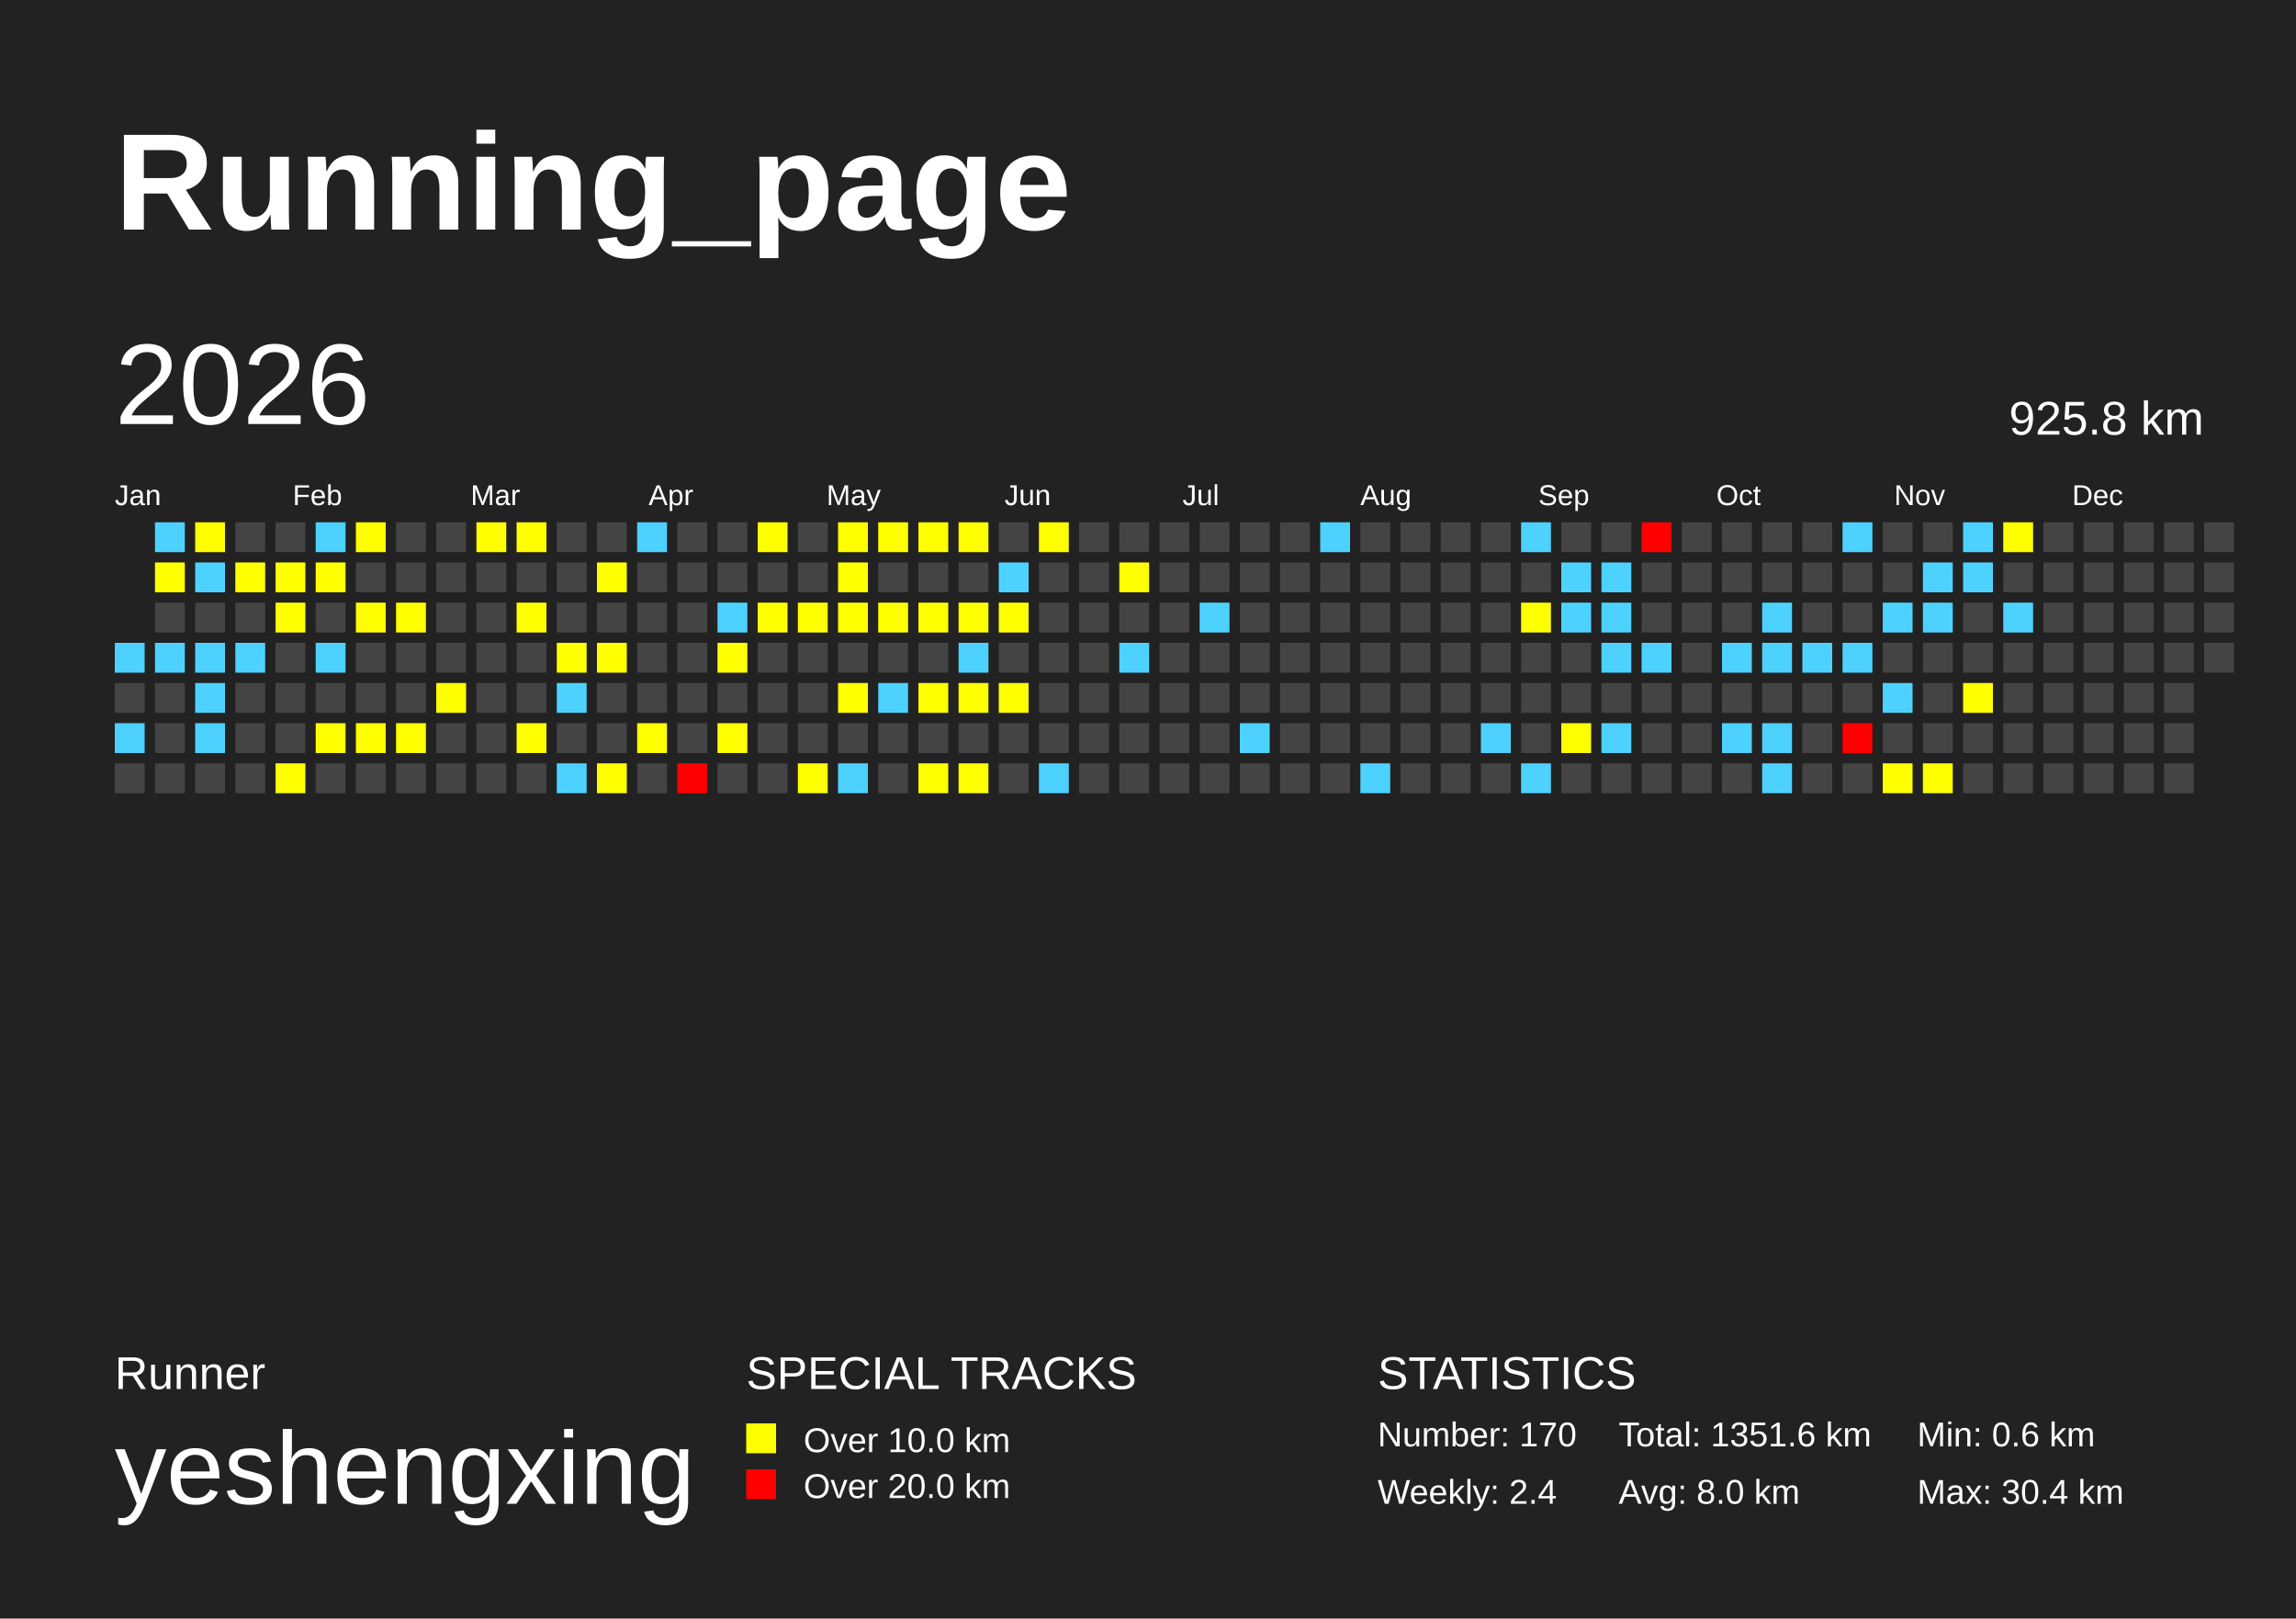
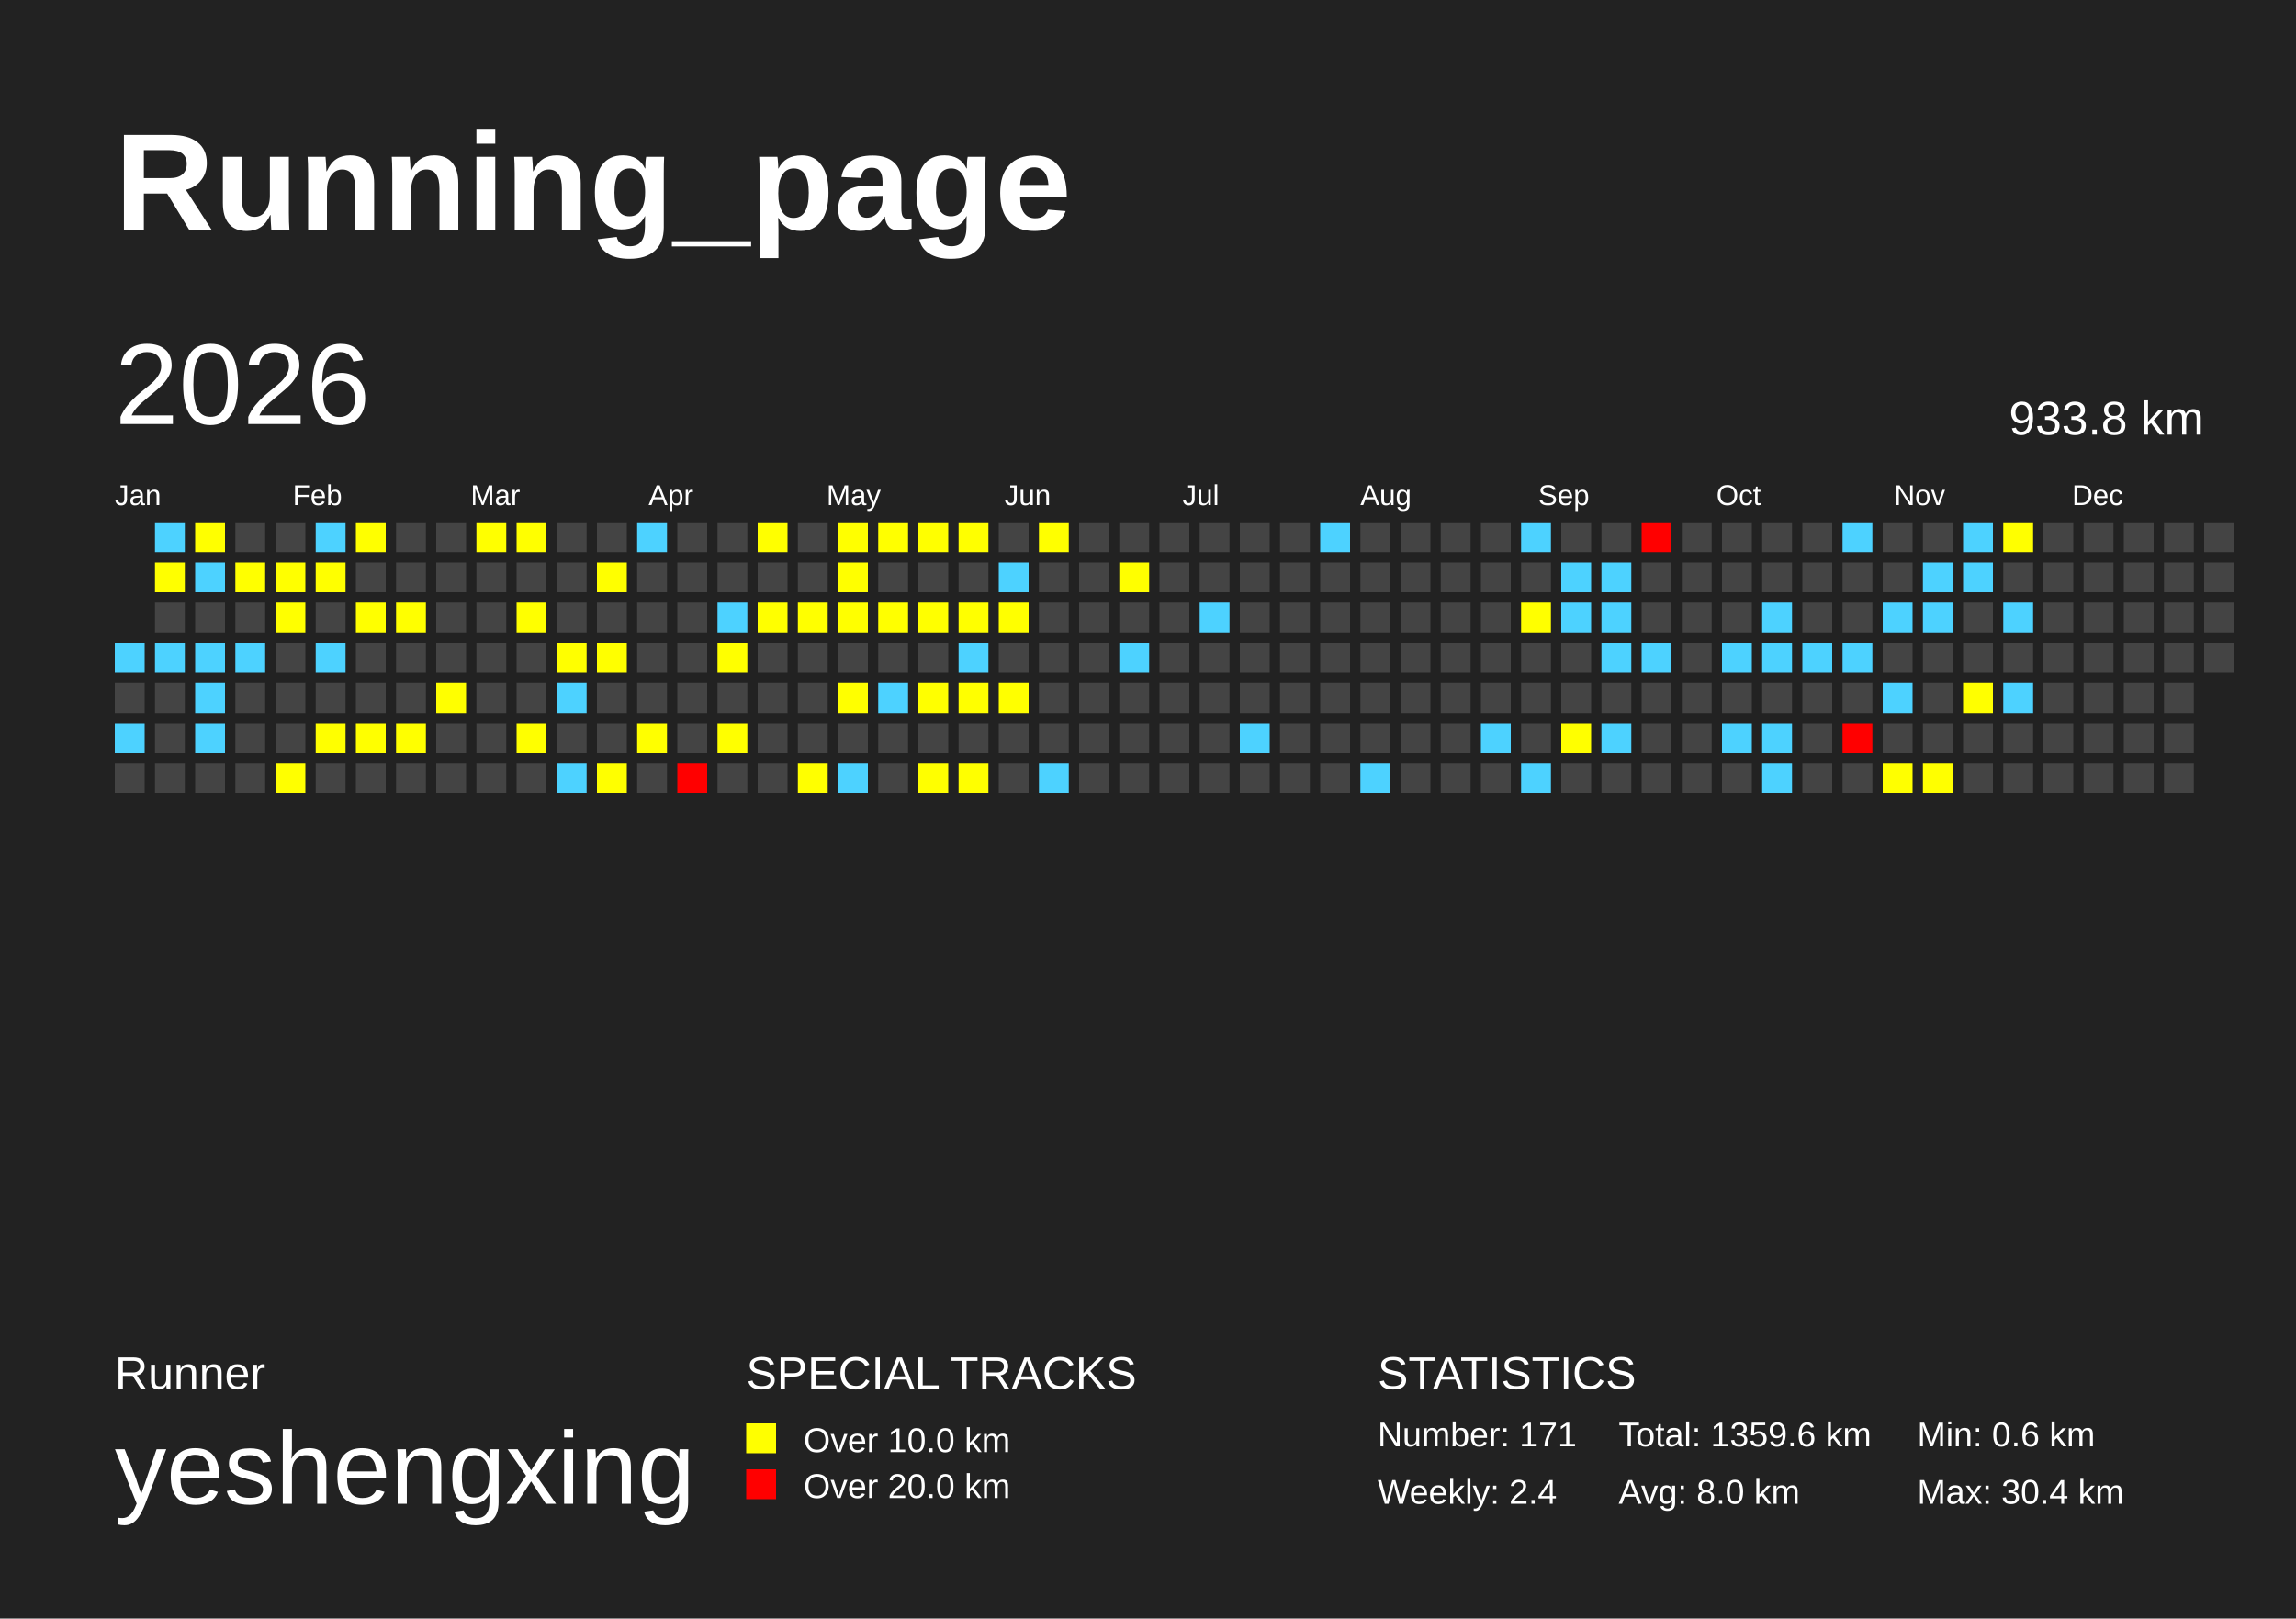
<svg xmlns="http://www.w3.org/2000/svg" baseProfile="full" height="141mm" version="1.1" viewBox="0,0,200,141" width="200mm">
  <defs />
  <rect fill="#222222" height="141" width="200" x="0" y="0" />
  <text fill="#FFFFFF" style="font-size:12px; font-family:Arial; font-weight:bold;" x="10" y="20">Running_page</text>
  <text fill="#FFFFFF" style="font-size:4px; font-family:Arial" x="10" y="121">Runner</text>
  <text fill="#FFFFFF" style="font-size:9px; font-family:Arial" x="10" y="131">yeshengxing</text>
  <text fill="#FFFFFF" style="font-size:4px; font-family:Arial" x="65" y="121">SPECIAL TRACKS</text>
  <rect fill="yellow" height="2.6" width="2.6" x="65" y="124" />
  <text fill="#FFFFFF" style="font-size:3px; font-family:Arial" x="70" y="126.5">Over 10.0 km</text>
  <rect fill="red" height="2.6" width="2.6" x="65" y="128" />
  <text fill="#FFFFFF" style="font-size:3px; font-family:Arial" x="70" y="130.5">Over 20.0 km</text>
  <text fill="#FFFFFF" style="font-size:4px; font-family:Arial" x="120" y="121">STATISTICS</text>
-   <text fill="#FFFFFF" style="font-size:3px; font-family:Arial" x="120" y="126">Number: 170</text>
+   <text fill="#FFFFFF" style="font-size:3px; font-family:Arial" x="120" y="126">Number: 171</text>
  <text fill="#FFFFFF" style="font-size:3px; font-family:Arial" x="120" y="131">Weekly: 2.4</text>
-   <text fill="#FFFFFF" style="font-size:3px; font-family:Arial" x="141" y="126">Total: 1351.6 km</text>
+   <text fill="#FFFFFF" style="font-size:3px; font-family:Arial" x="141" y="126">Total: 1359.6 km</text>
  <text fill="#FFFFFF" style="font-size:3px; font-family:Arial" x="141" y="131">Avg: 8.0 km</text>
  <text fill="#FFFFFF" style="font-size:3px; font-family:Arial" x="167" y="126">Min: 0.6 km</text>
  <text fill="#FFFFFF" style="font-size:3px; font-family:Arial" x="167" y="131">Max: 30.4 km</text>
  <text dominant-baseline="hanging" fill="#FFFFFF" style="font-size:10.0px; font-family:Arial;" x="10" y="30">2026</text>
-   <text dominant-baseline="hanging" fill="#FFFFFF" style="font-size:4.125px; font-family:Arial;" x="175" y="35">925.8 km</text>
+   <text dominant-baseline="hanging" fill="#FFFFFF" style="font-size:4.125px; font-family:Arial;" x="175" y="35">933.8 km</text>
  <text fill="#FFFFFF" style="font-size:2.5px; font-family:Arial" x="10.0" y="44">Jan</text>
  <text fill="#FFFFFF" style="font-size:2.5px; font-family:Arial" x="25.5" y="44">Feb</text>
  <text fill="#FFFFFF" style="font-size:2.5px; font-family:Arial" x="41.0" y="44">Mar</text>
  <text fill="#FFFFFF" style="font-size:2.5px; font-family:Arial" x="56.5" y="44">Apr</text>
  <text fill="#FFFFFF" style="font-size:2.5px; font-family:Arial" x="72.0" y="44">May</text>
  <text fill="#FFFFFF" style="font-size:2.5px; font-family:Arial" x="87.5" y="44">Jun</text>
  <text fill="#FFFFFF" style="font-size:2.5px; font-family:Arial" x="103.0" y="44">Jul</text>
  <text fill="#FFFFFF" style="font-size:2.5px; font-family:Arial" x="118.5" y="44">Aug</text>
  <text fill="#FFFFFF" style="font-size:2.5px; font-family:Arial" x="134.0" y="44">Sep</text>
  <text fill="#FFFFFF" style="font-size:2.5px; font-family:Arial" x="149.5" y="44">Oct</text>
  <text fill="#FFFFFF" style="font-size:2.5px; font-family:Arial" x="165.0" y="44">Nov</text>
  <text fill="#FFFFFF" style="font-size:2.5px; font-family:Arial" x="180.5" y="44">Dec</text>
  <rect fill="#4dd2ff" height="2.6" width="2.6" x="10.0" y="56.0" />
  <rect fill="#444444" height="2.6" width="2.6" x="10.0" y="59.5" />
  <rect fill="#4dd2ff" height="2.6" width="2.6" x="10.0" y="63.0" />
  <rect fill="#444444" height="2.6" width="2.6" x="10.0" y="66.5" />
  <rect fill="#4dd2ff" height="2.6" width="2.6" x="13.5" y="45.5" />
  <rect fill="yellow" height="2.6" width="2.6" x="13.5" y="49.0" />
  <rect fill="#444444" height="2.6" width="2.6" x="13.5" y="52.5" />
  <rect fill="#4dd2ff" height="2.6" width="2.6" x="13.5" y="56.0" />
  <rect fill="#444444" height="2.6" width="2.6" x="13.5" y="59.5" />
  <rect fill="#444444" height="2.6" width="2.6" x="13.5" y="63.0" />
  <rect fill="#444444" height="2.6" width="2.6" x="13.5" y="66.5" />
  <rect fill="yellow" height="2.6" width="2.6" x="17.0" y="45.5" />
  <rect fill="#4dd2ff" height="2.6" width="2.6" x="17.0" y="49.0" />
  <rect fill="#444444" height="2.6" width="2.6" x="17.0" y="52.5" />
  <rect fill="#4dd2ff" height="2.6" width="2.6" x="17.0" y="56.0" />
  <rect fill="#4dd2ff" height="2.6" width="2.6" x="17.0" y="59.5" />
  <rect fill="#4dd2ff" height="2.6" width="2.6" x="17.0" y="63.0" />
  <rect fill="#444444" height="2.6" width="2.6" x="17.0" y="66.5" />
  <rect fill="#444444" height="2.6" width="2.6" x="20.5" y="45.5" />
  <rect fill="yellow" height="2.6" width="2.6" x="20.5" y="49.0" />
  <rect fill="#444444" height="2.6" width="2.6" x="20.5" y="52.5" />
  <rect fill="#4dd2ff" height="2.6" width="2.6" x="20.5" y="56.0" />
  <rect fill="#444444" height="2.6" width="2.6" x="20.5" y="59.5" />
  <rect fill="#444444" height="2.6" width="2.6" x="20.5" y="63.0" />
  <rect fill="#444444" height="2.6" width="2.6" x="20.5" y="66.5" />
  <rect fill="#444444" height="2.6" width="2.6" x="24.0" y="45.5" />
  <rect fill="yellow" height="2.6" width="2.6" x="24.0" y="49.0" />
  <rect fill="yellow" height="2.6" width="2.6" x="24.0" y="52.5" />
  <rect fill="#444444" height="2.6" width="2.6" x="24.0" y="56.0" />
  <rect fill="#444444" height="2.6" width="2.6" x="24.0" y="59.5" />
  <rect fill="#444444" height="2.6" width="2.6" x="24.0" y="63.0" />
  <rect fill="yellow" height="2.6" width="2.6" x="24.0" y="66.5" />
  <rect fill="#4dd2ff" height="2.6" width="2.6" x="27.5" y="45.5" />
  <rect fill="yellow" height="2.6" width="2.6" x="27.5" y="49.0" />
  <rect fill="#444444" height="2.6" width="2.6" x="27.5" y="52.5" />
  <rect fill="#4dd2ff" height="2.6" width="2.6" x="27.5" y="56.0" />
  <rect fill="#444444" height="2.6" width="2.6" x="27.5" y="59.5" />
  <rect fill="yellow" height="2.6" width="2.6" x="27.5" y="63.0" />
  <rect fill="#444444" height="2.6" width="2.6" x="27.5" y="66.5" />
  <rect fill="yellow" height="2.6" width="2.6" x="31.0" y="45.5" />
  <rect fill="#444444" height="2.6" width="2.6" x="31.0" y="49.0" />
  <rect fill="yellow" height="2.6" width="2.6" x="31.0" y="52.5" />
  <rect fill="#444444" height="2.6" width="2.6" x="31.0" y="56.0" />
  <rect fill="#444444" height="2.6" width="2.6" x="31.0" y="59.5" />
  <rect fill="yellow" height="2.6" width="2.6" x="31.0" y="63.0" />
  <rect fill="#444444" height="2.6" width="2.6" x="31.0" y="66.5" />
  <rect fill="#444444" height="2.6" width="2.6" x="34.5" y="45.5" />
  <rect fill="#444444" height="2.6" width="2.6" x="34.5" y="49.0" />
  <rect fill="yellow" height="2.6" width="2.6" x="34.5" y="52.5" />
  <rect fill="#444444" height="2.6" width="2.6" x="34.5" y="56.0" />
  <rect fill="#444444" height="2.6" width="2.6" x="34.5" y="59.5" />
  <rect fill="yellow" height="2.6" width="2.6" x="34.5" y="63.0" />
  <rect fill="#444444" height="2.6" width="2.6" x="34.5" y="66.5" />
  <rect fill="#444444" height="2.6" width="2.6" x="38.0" y="45.5" />
  <rect fill="#444444" height="2.6" width="2.6" x="38.0" y="49.0" />
  <rect fill="#444444" height="2.6" width="2.6" x="38.0" y="52.5" />
  <rect fill="#444444" height="2.6" width="2.6" x="38.0" y="56.0" />
  <rect fill="yellow" height="2.6" width="2.6" x="38.0" y="59.5" />
  <rect fill="#444444" height="2.6" width="2.6" x="38.0" y="63.0" />
  <rect fill="#444444" height="2.6" width="2.6" x="38.0" y="66.5" />
  <rect fill="yellow" height="2.6" width="2.6" x="41.5" y="45.5" />
  <rect fill="#444444" height="2.6" width="2.6" x="41.5" y="49.0" />
  <rect fill="#444444" height="2.6" width="2.6" x="41.5" y="52.5" />
  <rect fill="#444444" height="2.6" width="2.6" x="41.5" y="56.0" />
  <rect fill="#444444" height="2.6" width="2.6" x="41.5" y="59.5" />
  <rect fill="#444444" height="2.6" width="2.6" x="41.5" y="63.0" />
  <rect fill="#444444" height="2.6" width="2.6" x="41.5" y="66.5" />
  <rect fill="yellow" height="2.6" width="2.6" x="45.0" y="45.5" />
  <rect fill="#444444" height="2.6" width="2.6" x="45.0" y="49.0" />
  <rect fill="yellow" height="2.6" width="2.6" x="45.0" y="52.5" />
  <rect fill="#444444" height="2.6" width="2.6" x="45.0" y="56.0" />
  <rect fill="#444444" height="2.6" width="2.6" x="45.0" y="59.5" />
  <rect fill="yellow" height="2.6" width="2.6" x="45.0" y="63.0" />
  <rect fill="#444444" height="2.6" width="2.6" x="45.0" y="66.5" />
  <rect fill="#444444" height="2.6" width="2.6" x="48.5" y="45.5" />
  <rect fill="#444444" height="2.6" width="2.6" x="48.5" y="49.0" />
  <rect fill="#444444" height="2.6" width="2.6" x="48.5" y="52.5" />
  <rect fill="yellow" height="2.6" width="2.6" x="48.5" y="56.0" />
  <rect fill="#4dd2ff" height="2.6" width="2.6" x="48.5" y="59.5" />
  <rect fill="#444444" height="2.6" width="2.6" x="48.5" y="63.0" />
  <rect fill="#4dd2ff" height="2.6" width="2.6" x="48.5" y="66.5" />
  <rect fill="#444444" height="2.6" width="2.6" x="52.0" y="45.5" />
  <rect fill="yellow" height="2.6" width="2.6" x="52.0" y="49.0" />
  <rect fill="#444444" height="2.6" width="2.6" x="52.0" y="52.5" />
  <rect fill="yellow" height="2.6" width="2.6" x="52.0" y="56.0" />
  <rect fill="#444444" height="2.6" width="2.6" x="52.0" y="59.5" />
  <rect fill="#444444" height="2.6" width="2.6" x="52.0" y="63.0" />
  <rect fill="yellow" height="2.6" width="2.6" x="52.0" y="66.5" />
  <rect fill="#4dd2ff" height="2.6" width="2.6" x="55.5" y="45.5" />
  <rect fill="#444444" height="2.6" width="2.6" x="55.5" y="49.0" />
  <rect fill="#444444" height="2.6" width="2.6" x="55.5" y="52.5" />
  <rect fill="#444444" height="2.6" width="2.6" x="55.5" y="56.0" />
  <rect fill="#444444" height="2.6" width="2.6" x="55.5" y="59.5" />
  <rect fill="yellow" height="2.6" width="2.6" x="55.5" y="63.0" />
  <rect fill="#444444" height="2.6" width="2.6" x="55.5" y="66.5" />
  <rect fill="#444444" height="2.6" width="2.6" x="59.0" y="45.5" />
  <rect fill="#444444" height="2.6" width="2.6" x="59.0" y="49.0" />
  <rect fill="#444444" height="2.6" width="2.6" x="59.0" y="52.5" />
  <rect fill="#444444" height="2.6" width="2.6" x="59.0" y="56.0" />
  <rect fill="#444444" height="2.6" width="2.6" x="59.0" y="59.5" />
  <rect fill="#444444" height="2.6" width="2.6" x="59.0" y="63.0" />
  <rect fill="red" height="2.6" width="2.6" x="59.0" y="66.5" />
  <rect fill="#444444" height="2.6" width="2.6" x="62.5" y="45.5" />
  <rect fill="#444444" height="2.6" width="2.6" x="62.5" y="49.0" />
  <rect fill="#4dd2ff" height="2.6" width="2.6" x="62.5" y="52.5" />
  <rect fill="yellow" height="2.6" width="2.6" x="62.5" y="56.0" />
  <rect fill="#444444" height="2.6" width="2.6" x="62.5" y="59.5" />
  <rect fill="yellow" height="2.6" width="2.6" x="62.5" y="63.0" />
  <rect fill="#444444" height="2.6" width="2.6" x="62.5" y="66.5" />
  <rect fill="yellow" height="2.6" width="2.6" x="66.0" y="45.5" />
  <rect fill="#444444" height="2.6" width="2.6" x="66.0" y="49.0" />
  <rect fill="yellow" height="2.6" width="2.6" x="66.0" y="52.5" />
  <rect fill="#444444" height="2.6" width="2.6" x="66.0" y="56.0" />
  <rect fill="#444444" height="2.6" width="2.6" x="66.0" y="59.5" />
  <rect fill="#444444" height="2.6" width="2.6" x="66.0" y="63.0" />
  <rect fill="#444444" height="2.6" width="2.6" x="66.0" y="66.5" />
  <rect fill="#444444" height="2.6" width="2.6" x="69.5" y="45.5" />
  <rect fill="#444444" height="2.6" width="2.6" x="69.5" y="49.0" />
  <rect fill="yellow" height="2.6" width="2.6" x="69.5" y="52.5" />
  <rect fill="#444444" height="2.6" width="2.6" x="69.5" y="56.0" />
  <rect fill="#444444" height="2.6" width="2.6" x="69.5" y="59.5" />
  <rect fill="#444444" height="2.6" width="2.6" x="69.5" y="63.0" />
  <rect fill="yellow" height="2.6" width="2.6" x="69.5" y="66.5" />
  <rect fill="yellow" height="2.6" width="2.6" x="73.0" y="45.5" />
  <rect fill="yellow" height="2.6" width="2.6" x="73.0" y="49.0" />
  <rect fill="yellow" height="2.6" width="2.6" x="73.0" y="52.5" />
  <rect fill="#444444" height="2.6" width="2.6" x="73.0" y="56.0" />
  <rect fill="yellow" height="2.6" width="2.6" x="73.0" y="59.5" />
  <rect fill="#444444" height="2.6" width="2.6" x="73.0" y="63.0" />
  <rect fill="#4dd2ff" height="2.6" width="2.6" x="73.0" y="66.5" />
  <rect fill="yellow" height="2.6" width="2.6" x="76.5" y="45.5" />
  <rect fill="#444444" height="2.6" width="2.6" x="76.5" y="49.0" />
  <rect fill="yellow" height="2.6" width="2.6" x="76.5" y="52.5" />
  <rect fill="#444444" height="2.6" width="2.6" x="76.5" y="56.0" />
  <rect fill="#4dd2ff" height="2.6" width="2.6" x="76.5" y="59.5" />
  <rect fill="#444444" height="2.6" width="2.6" x="76.5" y="63.0" />
  <rect fill="#444444" height="2.6" width="2.6" x="76.5" y="66.5" />
  <rect fill="yellow" height="2.6" width="2.6" x="80.0" y="45.5" />
  <rect fill="#444444" height="2.6" width="2.6" x="80.0" y="49.0" />
  <rect fill="yellow" height="2.6" width="2.6" x="80.0" y="52.5" />
  <rect fill="#444444" height="2.6" width="2.6" x="80.0" y="56.0" />
  <rect fill="yellow" height="2.6" width="2.6" x="80.0" y="59.5" />
  <rect fill="#444444" height="2.6" width="2.6" x="80.0" y="63.0" />
  <rect fill="yellow" height="2.6" width="2.6" x="80.0" y="66.5" />
  <rect fill="yellow" height="2.6" width="2.6" x="83.5" y="45.5" />
  <rect fill="#444444" height="2.6" width="2.6" x="83.5" y="49.0" />
  <rect fill="yellow" height="2.6" width="2.6" x="83.5" y="52.5" />
  <rect fill="#4dd2ff" height="2.6" width="2.6" x="83.5" y="56.0" />
  <rect fill="yellow" height="2.6" width="2.6" x="83.5" y="59.5" />
  <rect fill="#444444" height="2.6" width="2.6" x="83.5" y="63.0" />
  <rect fill="yellow" height="2.6" width="2.6" x="83.5" y="66.5" />
  <rect fill="#444444" height="2.6" width="2.6" x="87.0" y="45.5" />
  <rect fill="#4dd2ff" height="2.6" width="2.6" x="87.0" y="49.0" />
  <rect fill="yellow" height="2.6" width="2.6" x="87.0" y="52.5" />
  <rect fill="#444444" height="2.6" width="2.6" x="87.0" y="56.0" />
  <rect fill="yellow" height="2.6" width="2.6" x="87.0" y="59.5" />
  <rect fill="#444444" height="2.6" width="2.6" x="87.0" y="63.0" />
  <rect fill="#444444" height="2.6" width="2.6" x="87.0" y="66.5" />
  <rect fill="yellow" height="2.6" width="2.6" x="90.5" y="45.5" />
  <rect fill="#444444" height="2.6" width="2.6" x="90.5" y="49.0" />
  <rect fill="#444444" height="2.6" width="2.6" x="90.5" y="52.5" />
  <rect fill="#444444" height="2.6" width="2.6" x="90.5" y="56.0" />
  <rect fill="#444444" height="2.6" width="2.6" x="90.5" y="59.5" />
  <rect fill="#444444" height="2.6" width="2.6" x="90.5" y="63.0" />
  <rect fill="#4dd2ff" height="2.6" width="2.6" x="90.5" y="66.5" />
  <rect fill="#444444" height="2.6" width="2.6" x="94.0" y="45.5" />
  <rect fill="#444444" height="2.6" width="2.6" x="94.0" y="49.0" />
  <rect fill="#444444" height="2.6" width="2.6" x="94.0" y="52.5" />
  <rect fill="#444444" height="2.6" width="2.6" x="94.0" y="56.0" />
  <rect fill="#444444" height="2.6" width="2.6" x="94.0" y="59.5" />
  <rect fill="#444444" height="2.6" width="2.6" x="94.0" y="63.0" />
  <rect fill="#444444" height="2.6" width="2.6" x="94.0" y="66.5" />
  <rect fill="#444444" height="2.6" width="2.6" x="97.5" y="45.5" />
  <rect fill="yellow" height="2.6" width="2.6" x="97.5" y="49.0" />
  <rect fill="#444444" height="2.6" width="2.6" x="97.5" y="52.5" />
  <rect fill="#4dd2ff" height="2.6" width="2.6" x="97.5" y="56.0" />
  <rect fill="#444444" height="2.6" width="2.6" x="97.5" y="59.5" />
  <rect fill="#444444" height="2.6" width="2.6" x="97.5" y="63.0" />
  <rect fill="#444444" height="2.6" width="2.6" x="97.5" y="66.5" />
  <rect fill="#444444" height="2.6" width="2.6" x="101.0" y="45.5" />
  <rect fill="#444444" height="2.6" width="2.6" x="101.0" y="49.0" />
  <rect fill="#444444" height="2.6" width="2.6" x="101.0" y="52.5" />
  <rect fill="#444444" height="2.6" width="2.6" x="101.0" y="56.0" />
  <rect fill="#444444" height="2.6" width="2.6" x="101.0" y="59.5" />
  <rect fill="#444444" height="2.6" width="2.6" x="101.0" y="63.0" />
  <rect fill="#444444" height="2.6" width="2.6" x="101.0" y="66.5" />
  <rect fill="#444444" height="2.6" width="2.6" x="104.5" y="45.5" />
  <rect fill="#444444" height="2.6" width="2.6" x="104.5" y="49.0" />
  <rect fill="#4dd2ff" height="2.6" width="2.6" x="104.5" y="52.5" />
  <rect fill="#444444" height="2.6" width="2.6" x="104.5" y="56.0" />
  <rect fill="#444444" height="2.6" width="2.6" x="104.5" y="59.5" />
  <rect fill="#444444" height="2.6" width="2.6" x="104.5" y="63.0" />
  <rect fill="#444444" height="2.6" width="2.6" x="104.5" y="66.5" />
  <rect fill="#444444" height="2.6" width="2.6" x="108.0" y="45.5" />
  <rect fill="#444444" height="2.6" width="2.6" x="108.0" y="49.0" />
  <rect fill="#444444" height="2.6" width="2.6" x="108.0" y="52.5" />
  <rect fill="#444444" height="2.6" width="2.6" x="108.0" y="56.0" />
  <rect fill="#444444" height="2.6" width="2.6" x="108.0" y="59.5" />
  <rect fill="#4dd2ff" height="2.6" width="2.6" x="108.0" y="63.0" />
  <rect fill="#444444" height="2.6" width="2.6" x="108.0" y="66.5" />
  <rect fill="#444444" height="2.6" width="2.6" x="111.5" y="45.5" />
  <rect fill="#444444" height="2.6" width="2.6" x="111.5" y="49.0" />
  <rect fill="#444444" height="2.6" width="2.6" x="111.5" y="52.5" />
  <rect fill="#444444" height="2.6" width="2.6" x="111.5" y="56.0" />
  <rect fill="#444444" height="2.6" width="2.6" x="111.5" y="59.5" />
  <rect fill="#444444" height="2.6" width="2.6" x="111.5" y="63.0" />
  <rect fill="#444444" height="2.6" width="2.6" x="111.5" y="66.5" />
  <rect fill="#4dd2ff" height="2.6" width="2.6" x="115.0" y="45.5" />
  <rect fill="#444444" height="2.6" width="2.6" x="115.0" y="49.0" />
  <rect fill="#444444" height="2.6" width="2.6" x="115.0" y="52.5" />
  <rect fill="#444444" height="2.6" width="2.6" x="115.0" y="56.0" />
  <rect fill="#444444" height="2.6" width="2.6" x="115.0" y="59.5" />
  <rect fill="#444444" height="2.6" width="2.6" x="115.0" y="63.0" />
  <rect fill="#444444" height="2.6" width="2.6" x="115.0" y="66.5" />
  <rect fill="#444444" height="2.6" width="2.6" x="118.5" y="45.5" />
  <rect fill="#444444" height="2.6" width="2.6" x="118.5" y="49.0" />
  <rect fill="#444444" height="2.6" width="2.6" x="118.5" y="52.5" />
  <rect fill="#444444" height="2.6" width="2.6" x="118.5" y="56.0" />
  <rect fill="#444444" height="2.6" width="2.6" x="118.5" y="59.5" />
  <rect fill="#444444" height="2.6" width="2.6" x="118.5" y="63.0" />
  <rect fill="#4dd2ff" height="2.6" width="2.6" x="118.5" y="66.5" />
  <rect fill="#444444" height="2.6" width="2.6" x="122.0" y="45.5" />
  <rect fill="#444444" height="2.6" width="2.6" x="122.0" y="49.0" />
  <rect fill="#444444" height="2.6" width="2.6" x="122.0" y="52.5" />
  <rect fill="#444444" height="2.6" width="2.6" x="122.0" y="56.0" />
  <rect fill="#444444" height="2.6" width="2.6" x="122.0" y="59.5" />
  <rect fill="#444444" height="2.6" width="2.6" x="122.0" y="63.0" />
  <rect fill="#444444" height="2.6" width="2.6" x="122.0" y="66.5" />
  <rect fill="#444444" height="2.6" width="2.6" x="125.5" y="45.5" />
  <rect fill="#444444" height="2.6" width="2.6" x="125.5" y="49.0" />
  <rect fill="#444444" height="2.6" width="2.6" x="125.5" y="52.5" />
  <rect fill="#444444" height="2.6" width="2.6" x="125.5" y="56.0" />
  <rect fill="#444444" height="2.6" width="2.6" x="125.5" y="59.5" />
  <rect fill="#444444" height="2.6" width="2.6" x="125.5" y="63.0" />
  <rect fill="#444444" height="2.6" width="2.6" x="125.5" y="66.5" />
  <rect fill="#444444" height="2.6" width="2.6" x="129.0" y="45.5" />
  <rect fill="#444444" height="2.6" width="2.6" x="129.0" y="49.0" />
  <rect fill="#444444" height="2.6" width="2.6" x="129.0" y="52.5" />
  <rect fill="#444444" height="2.6" width="2.6" x="129.0" y="56.0" />
  <rect fill="#444444" height="2.6" width="2.6" x="129.0" y="59.5" />
  <rect fill="#4dd2ff" height="2.6" width="2.6" x="129.0" y="63.0" />
  <rect fill="#444444" height="2.6" width="2.6" x="129.0" y="66.5" />
  <rect fill="#4dd2ff" height="2.6" width="2.6" x="132.5" y="45.5" />
  <rect fill="#444444" height="2.6" width="2.6" x="132.5" y="49.0" />
  <rect fill="yellow" height="2.6" width="2.6" x="132.5" y="52.5" />
  <rect fill="#444444" height="2.6" width="2.6" x="132.5" y="56.0" />
  <rect fill="#444444" height="2.6" width="2.6" x="132.5" y="59.5" />
  <rect fill="#444444" height="2.6" width="2.6" x="132.5" y="63.0" />
  <rect fill="#4dd2ff" height="2.6" width="2.6" x="132.5" y="66.5" />
  <rect fill="#444444" height="2.6" width="2.6" x="136.0" y="45.5" />
  <rect fill="#4dd2ff" height="2.6" width="2.6" x="136.0" y="49.0" />
  <rect fill="#4dd2ff" height="2.6" width="2.6" x="136.0" y="52.5" />
  <rect fill="#444444" height="2.6" width="2.6" x="136.0" y="56.0" />
  <rect fill="#444444" height="2.6" width="2.6" x="136.0" y="59.5" />
  <rect fill="yellow" height="2.6" width="2.6" x="136.0" y="63.0" />
  <rect fill="#444444" height="2.6" width="2.6" x="136.0" y="66.5" />
  <rect fill="#444444" height="2.6" width="2.6" x="139.5" y="45.5" />
  <rect fill="#4dd2ff" height="2.6" width="2.6" x="139.5" y="49.0" />
  <rect fill="#4dd2ff" height="2.6" width="2.6" x="139.5" y="52.5" />
  <rect fill="#4dd2ff" height="2.6" width="2.6" x="139.5" y="56.0" />
  <rect fill="#444444" height="2.6" width="2.6" x="139.5" y="59.5" />
  <rect fill="#4dd2ff" height="2.6" width="2.6" x="139.5" y="63.0" />
  <rect fill="#444444" height="2.6" width="2.6" x="139.5" y="66.5" />
  <rect fill="red" height="2.6" width="2.6" x="143.0" y="45.5" />
  <rect fill="#444444" height="2.6" width="2.6" x="143.0" y="49.0" />
  <rect fill="#444444" height="2.6" width="2.6" x="143.0" y="52.5" />
  <rect fill="#4dd2ff" height="2.6" width="2.6" x="143.0" y="56.0" />
  <rect fill="#444444" height="2.6" width="2.6" x="143.0" y="59.5" />
  <rect fill="#444444" height="2.6" width="2.6" x="143.0" y="63.0" />
  <rect fill="#444444" height="2.6" width="2.6" x="143.0" y="66.5" />
  <rect fill="#444444" height="2.6" width="2.6" x="146.5" y="45.5" />
  <rect fill="#444444" height="2.6" width="2.6" x="146.5" y="49.0" />
  <rect fill="#444444" height="2.6" width="2.6" x="146.5" y="52.5" />
  <rect fill="#444444" height="2.6" width="2.6" x="146.5" y="56.0" />
  <rect fill="#444444" height="2.6" width="2.6" x="146.5" y="59.5" />
  <rect fill="#444444" height="2.6" width="2.6" x="146.5" y="63.0" />
  <rect fill="#444444" height="2.6" width="2.6" x="146.5" y="66.5" />
  <rect fill="#444444" height="2.6" width="2.6" x="150.0" y="45.5" />
  <rect fill="#444444" height="2.6" width="2.6" x="150.0" y="49.0" />
  <rect fill="#444444" height="2.6" width="2.6" x="150.0" y="52.5" />
  <rect fill="#4dd2ff" height="2.6" width="2.6" x="150.0" y="56.0" />
  <rect fill="#444444" height="2.6" width="2.6" x="150.0" y="59.5" />
  <rect fill="#4dd2ff" height="2.6" width="2.6" x="150.0" y="63.0" />
  <rect fill="#444444" height="2.6" width="2.6" x="150.0" y="66.5" />
  <rect fill="#444444" height="2.6" width="2.6" x="153.5" y="45.5" />
  <rect fill="#444444" height="2.6" width="2.6" x="153.5" y="49.0" />
  <rect fill="#4dd2ff" height="2.6" width="2.6" x="153.5" y="52.5" />
  <rect fill="#4dd2ff" height="2.6" width="2.6" x="153.5" y="56.0" />
  <rect fill="#444444" height="2.6" width="2.6" x="153.5" y="59.5" />
  <rect fill="#4dd2ff" height="2.6" width="2.6" x="153.5" y="63.0" />
  <rect fill="#4dd2ff" height="2.6" width="2.6" x="153.5" y="66.5" />
  <rect fill="#444444" height="2.6" width="2.6" x="157.0" y="45.5" />
  <rect fill="#444444" height="2.6" width="2.6" x="157.0" y="49.0" />
  <rect fill="#444444" height="2.6" width="2.6" x="157.0" y="52.5" />
  <rect fill="#4dd2ff" height="2.6" width="2.6" x="157.0" y="56.0" />
  <rect fill="#444444" height="2.6" width="2.6" x="157.0" y="59.5" />
  <rect fill="#444444" height="2.6" width="2.6" x="157.0" y="63.0" />
  <rect fill="#444444" height="2.6" width="2.6" x="157.0" y="66.5" />
  <rect fill="#4dd2ff" height="2.6" width="2.6" x="160.5" y="45.5" />
  <rect fill="#444444" height="2.6" width="2.6" x="160.5" y="49.0" />
  <rect fill="#444444" height="2.6" width="2.6" x="160.5" y="52.5" />
  <rect fill="#4dd2ff" height="2.6" width="2.6" x="160.5" y="56.0" />
  <rect fill="#444444" height="2.6" width="2.6" x="160.5" y="59.5" />
  <rect fill="red" height="2.6" width="2.6" x="160.5" y="63.0" />
  <rect fill="#444444" height="2.6" width="2.6" x="160.5" y="66.5" />
  <rect fill="#444444" height="2.6" width="2.6" x="164.0" y="45.5" />
  <rect fill="#444444" height="2.6" width="2.6" x="164.0" y="49.0" />
  <rect fill="#4dd2ff" height="2.6" width="2.6" x="164.0" y="52.5" />
  <rect fill="#444444" height="2.6" width="2.6" x="164.0" y="56.0" />
  <rect fill="#4dd2ff" height="2.6" width="2.6" x="164.0" y="59.5" />
  <rect fill="#444444" height="2.6" width="2.6" x="164.0" y="63.0" />
  <rect fill="yellow" height="2.6" width="2.6" x="164.0" y="66.5" />
  <rect fill="#444444" height="2.6" width="2.6" x="167.5" y="45.5" />
  <rect fill="#4dd2ff" height="2.6" width="2.6" x="167.5" y="49.0" />
  <rect fill="#4dd2ff" height="2.6" width="2.6" x="167.5" y="52.5" />
  <rect fill="#444444" height="2.6" width="2.6" x="167.5" y="56.0" />
  <rect fill="#444444" height="2.6" width="2.6" x="167.5" y="59.5" />
  <rect fill="#444444" height="2.6" width="2.6" x="167.5" y="63.0" />
  <rect fill="yellow" height="2.6" width="2.6" x="167.5" y="66.5" />
  <rect fill="#4dd2ff" height="2.6" width="2.6" x="171.0" y="45.5" />
  <rect fill="#4dd2ff" height="2.6" width="2.6" x="171.0" y="49.0" />
  <rect fill="#444444" height="2.6" width="2.6" x="171.0" y="52.5" />
  <rect fill="#444444" height="2.6" width="2.6" x="171.0" y="56.0" />
  <rect fill="yellow" height="2.6" width="2.6" x="171.0" y="59.5" />
  <rect fill="#444444" height="2.6" width="2.6" x="171.0" y="63.0" />
  <rect fill="#444444" height="2.6" width="2.6" x="171.0" y="66.5" />
  <rect fill="yellow" height="2.6" width="2.6" x="174.5" y="45.5" />
  <rect fill="#444444" height="2.6" width="2.6" x="174.5" y="49.0" />
  <rect fill="#4dd2ff" height="2.6" width="2.6" x="174.5" y="52.5" />
  <rect fill="#444444" height="2.6" width="2.6" x="174.5" y="56.0" />
-   <rect fill="#444444" height="2.6" width="2.6" x="174.5" y="59.5" />
+   <rect fill="#4dd2ff" height="2.6" width="2.6" x="174.5" y="59.5" />
  <rect fill="#444444" height="2.6" width="2.6" x="174.5" y="63.0" />
  <rect fill="#444444" height="2.6" width="2.6" x="174.5" y="66.5" />
  <rect fill="#444444" height="2.6" width="2.6" x="178.0" y="45.5" />
  <rect fill="#444444" height="2.6" width="2.6" x="178.0" y="49.0" />
  <rect fill="#444444" height="2.6" width="2.6" x="178.0" y="52.5" />
  <rect fill="#444444" height="2.6" width="2.6" x="178.0" y="56.0" />
  <rect fill="#444444" height="2.6" width="2.6" x="178.0" y="59.5" />
  <rect fill="#444444" height="2.6" width="2.6" x="178.0" y="63.0" />
  <rect fill="#444444" height="2.6" width="2.6" x="178.0" y="66.5" />
  <rect fill="#444444" height="2.6" width="2.6" x="181.5" y="45.5" />
  <rect fill="#444444" height="2.6" width="2.6" x="181.5" y="49.0" />
  <rect fill="#444444" height="2.6" width="2.6" x="181.5" y="52.5" />
  <rect fill="#444444" height="2.6" width="2.6" x="181.5" y="56.0" />
  <rect fill="#444444" height="2.6" width="2.6" x="181.5" y="59.5" />
  <rect fill="#444444" height="2.6" width="2.6" x="181.5" y="63.0" />
  <rect fill="#444444" height="2.6" width="2.6" x="181.5" y="66.5" />
  <rect fill="#444444" height="2.6" width="2.6" x="185.0" y="45.5" />
  <rect fill="#444444" height="2.6" width="2.6" x="185.0" y="49.0" />
  <rect fill="#444444" height="2.6" width="2.6" x="185.0" y="52.5" />
  <rect fill="#444444" height="2.6" width="2.6" x="185.0" y="56.0" />
  <rect fill="#444444" height="2.6" width="2.6" x="185.0" y="59.5" />
  <rect fill="#444444" height="2.6" width="2.6" x="185.0" y="63.0" />
  <rect fill="#444444" height="2.6" width="2.6" x="185.0" y="66.5" />
  <rect fill="#444444" height="2.6" width="2.6" x="188.5" y="45.5" />
  <rect fill="#444444" height="2.6" width="2.6" x="188.5" y="49.0" />
  <rect fill="#444444" height="2.6" width="2.6" x="188.5" y="52.5" />
  <rect fill="#444444" height="2.6" width="2.6" x="188.5" y="56.0" />
  <rect fill="#444444" height="2.6" width="2.6" x="188.5" y="59.5" />
  <rect fill="#444444" height="2.6" width="2.6" x="188.5" y="63.0" />
  <rect fill="#444444" height="2.6" width="2.6" x="188.5" y="66.5" />
  <rect fill="#444444" height="2.6" width="2.6" x="192.0" y="45.5" />
  <rect fill="#444444" height="2.6" width="2.6" x="192.0" y="49.0" />
  <rect fill="#444444" height="2.6" width="2.6" x="192.0" y="52.5" />
  <rect fill="#444444" height="2.6" width="2.6" x="192.0" y="56.0" />
</svg>
